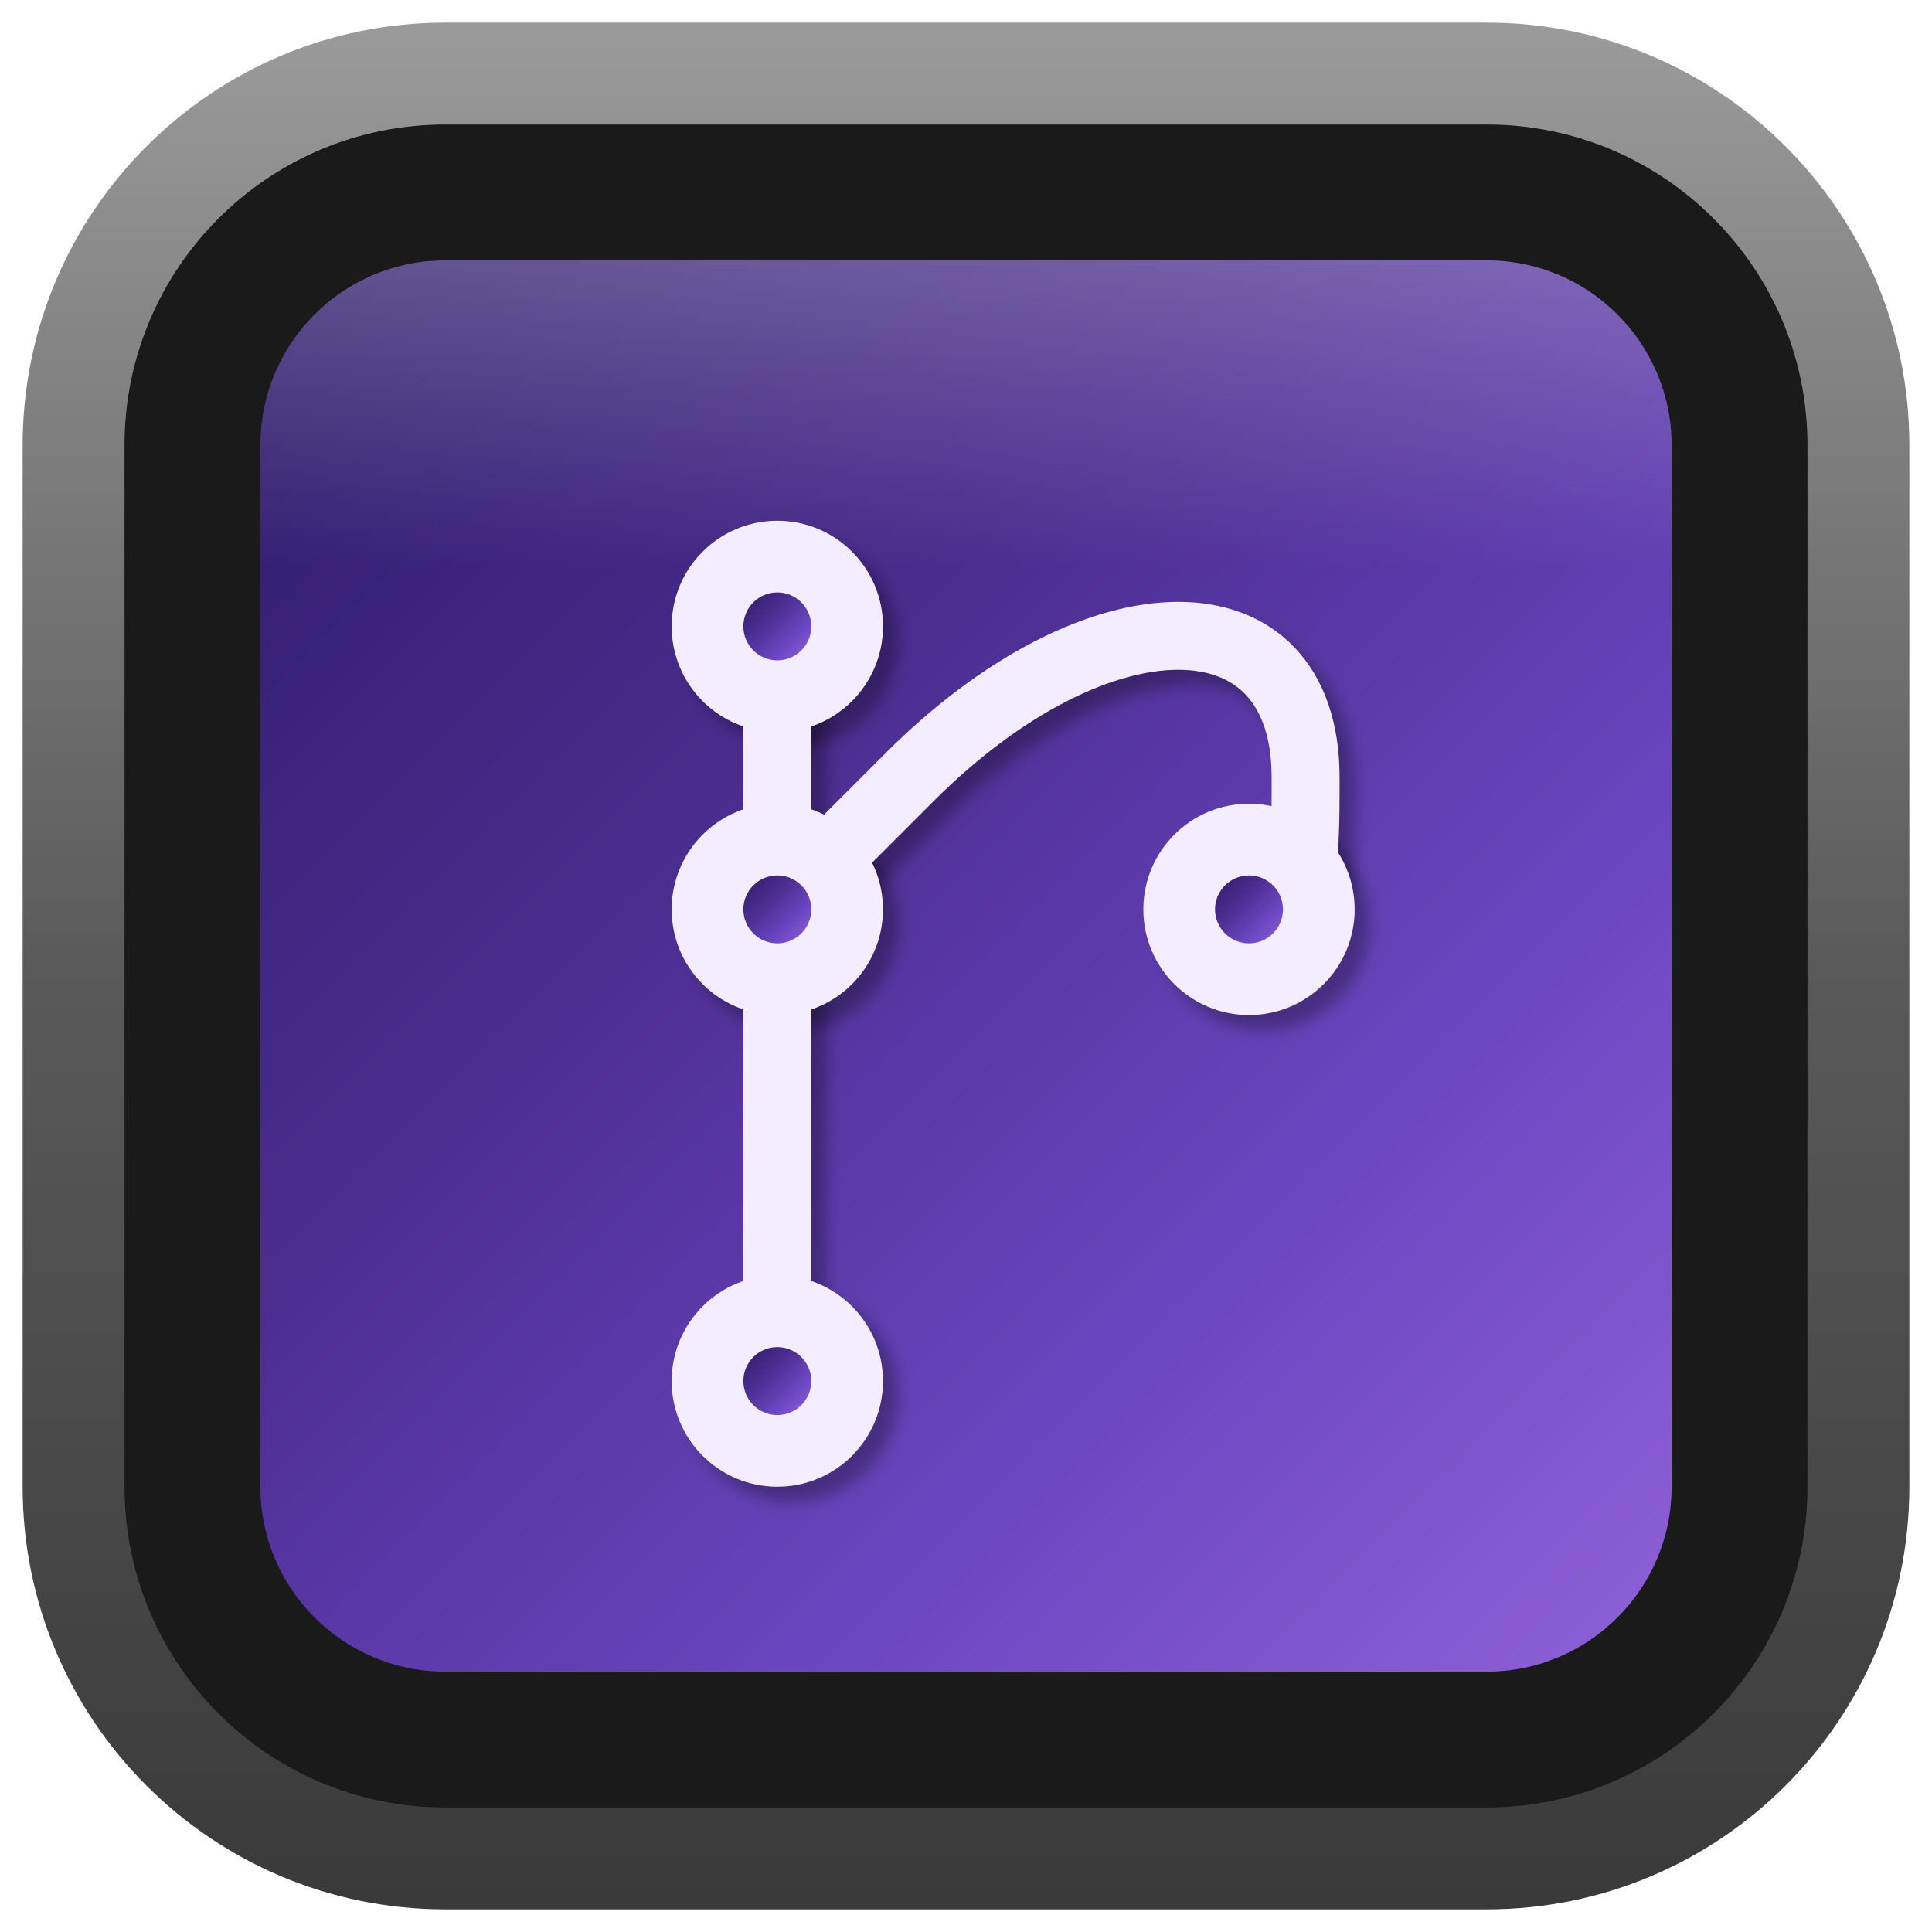
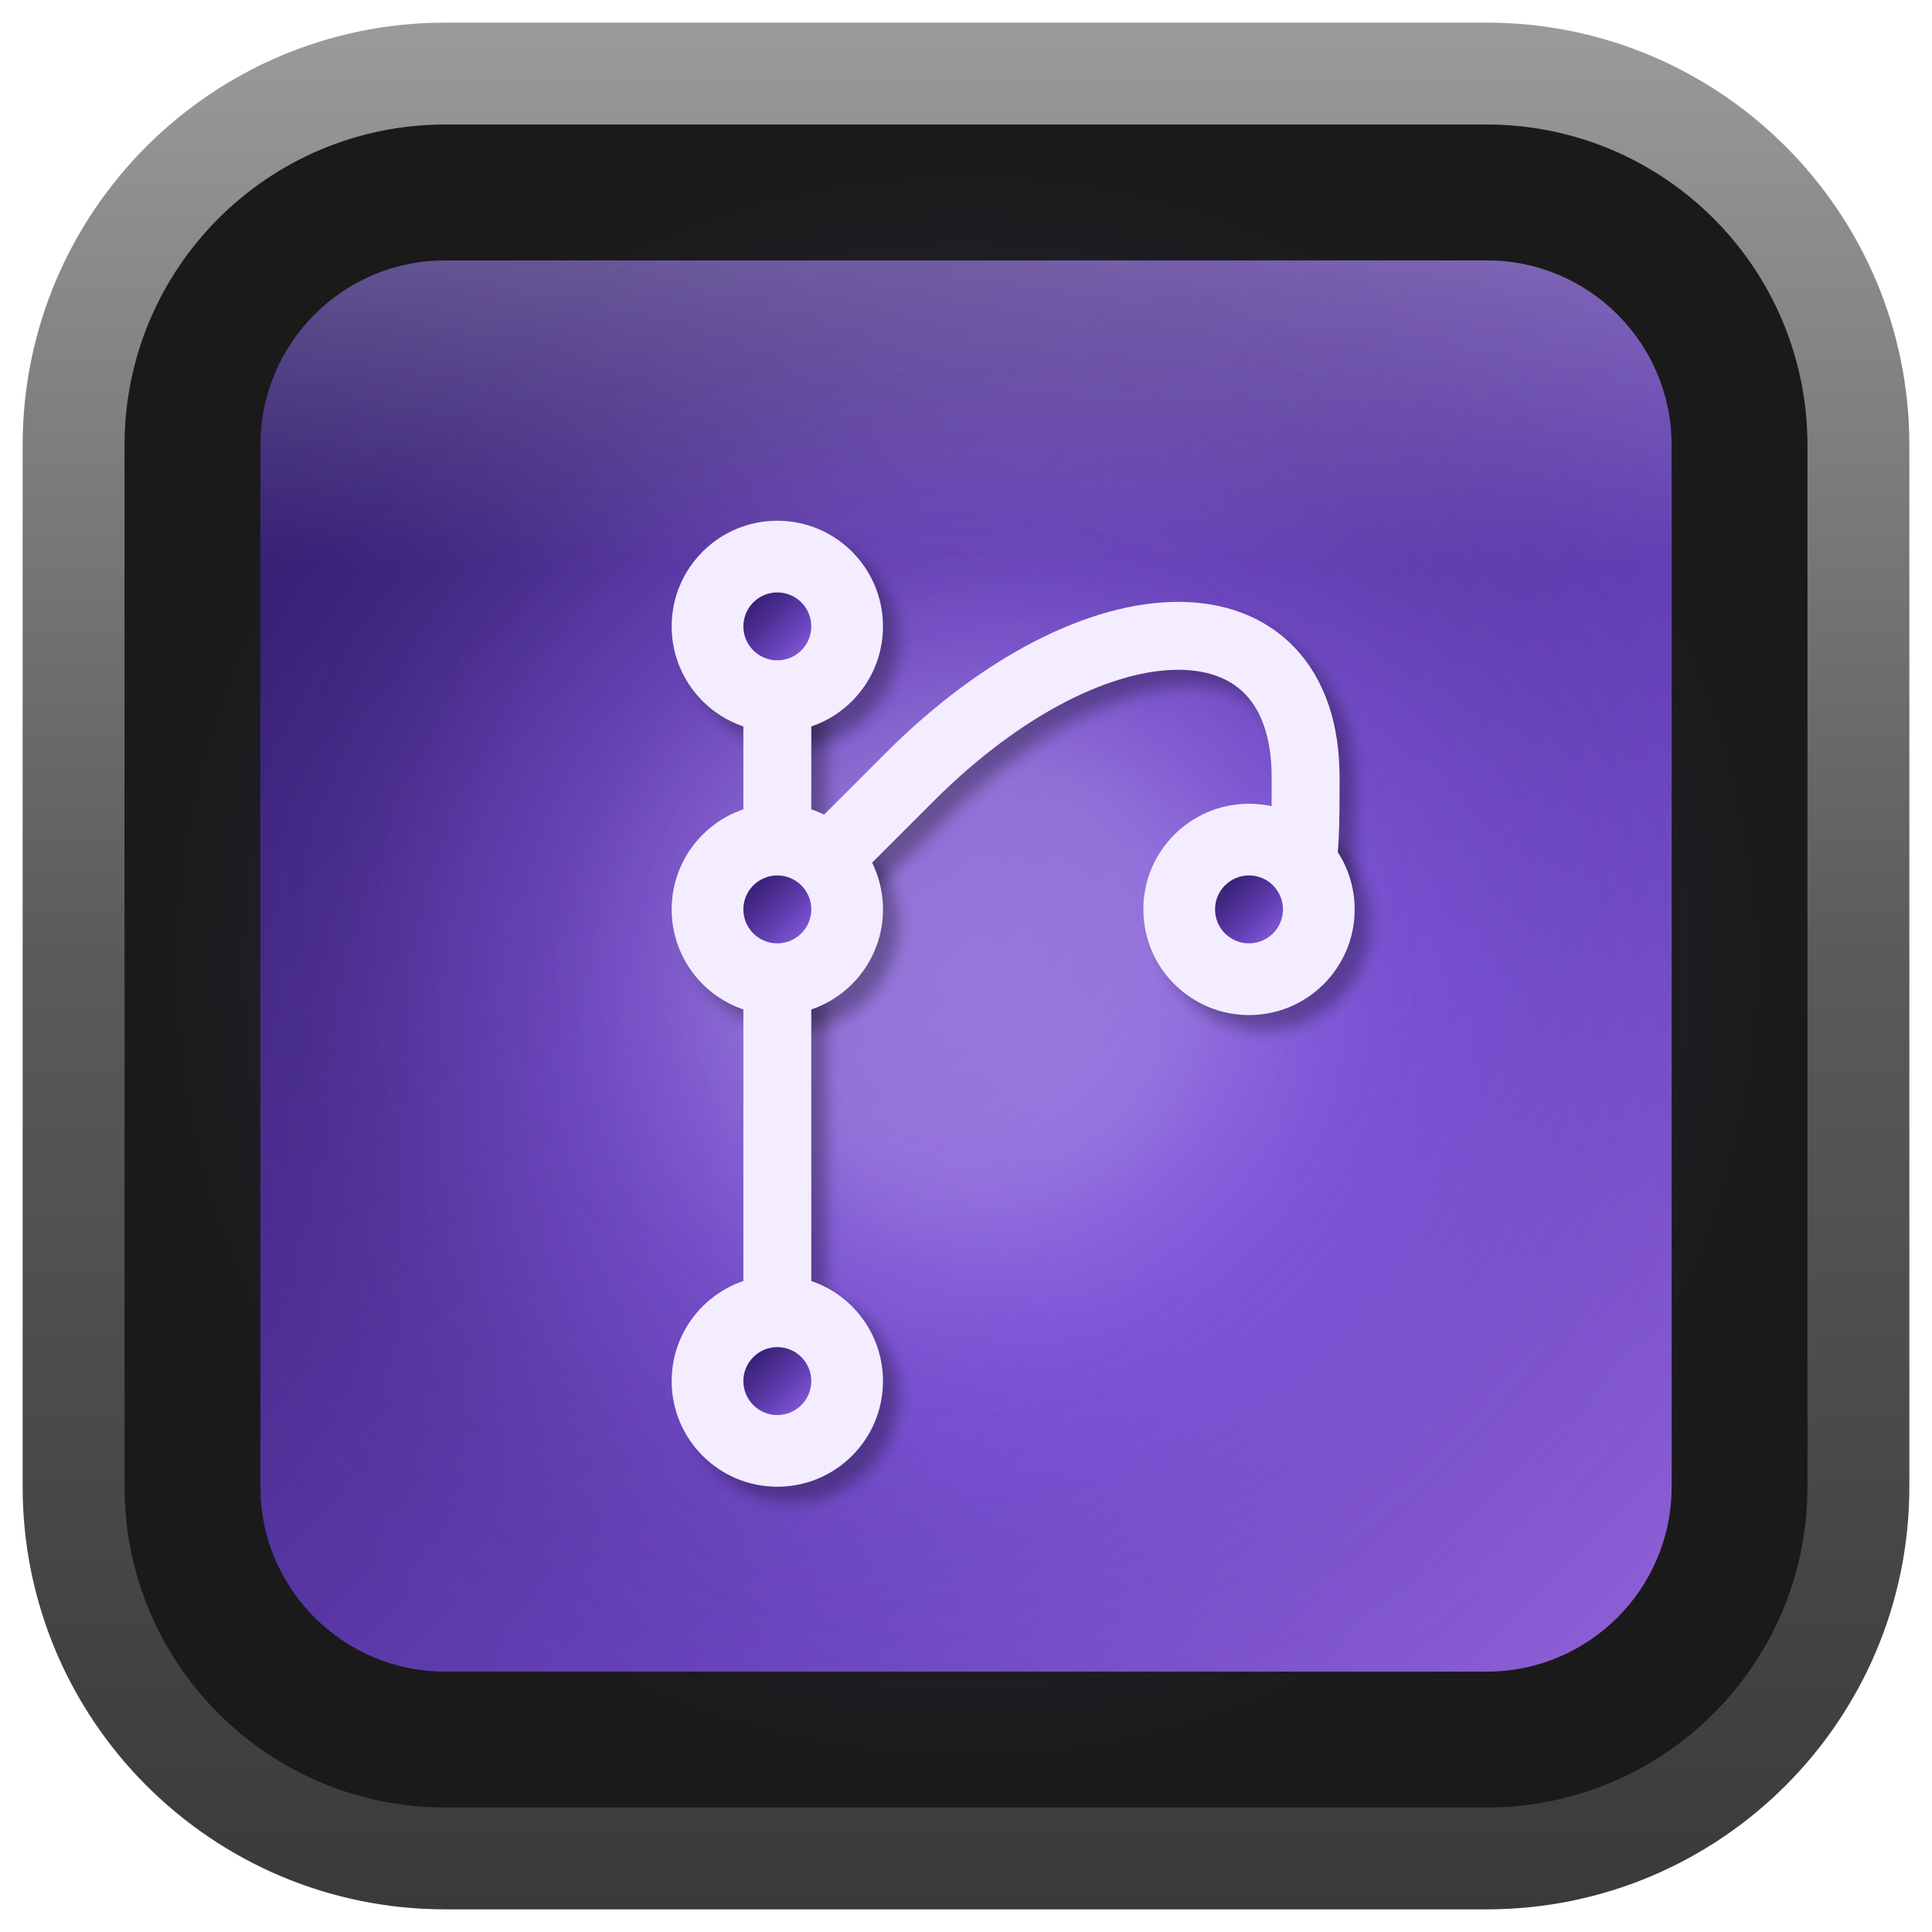
<svg xmlns="http://www.w3.org/2000/svg" width="512" height="512" viewBox="0 0 512 512">
  <defs>
    <linearGradient id="bgGradient" x1="0%" y1="0%" x2="100%" y2="100%">
      <stop offset="0%" style="stop-color:#2d1b69;stop-opacity:1" />
      <stop offset="35%" style="stop-color:#4a2c8e;stop-opacity:1" />
      <stop offset="70%" style="stop-color:#6b46c1;stop-opacity:1" />
      <stop offset="100%" style="stop-color:#9061d8;stop-opacity:1" />
    </linearGradient>
    <linearGradient id="outerBorderGradient" x1="0%" y1="0%" x2="0%" y2="100%">
      <stop offset="0%" style="stop-color:#9a9a9a;stop-opacity:1" />
      <stop offset="50%" style="stop-color:#5a5a5a;stop-opacity:1" />
      <stop offset="100%" style="stop-color:#3a3a3a;stop-opacity:1" />
    </linearGradient>
    <linearGradient id="highlight" x1="0%" y1="0%" x2="0%" y2="100%">
      <stop offset="0%" style="stop-color:#ffffff;stop-opacity:0.4" />
      <stop offset="100%" style="stop-color:#ffffff;stop-opacity:0" />
    </linearGradient>
+     <radialGradient id="glowGradient" cx="50%" cy="50%" r="70%">
+       <stop offset="0%" style="stop-color:#f3edff;stop-opacity:0.6">
+         <animate attributeName="stop-opacity" values="0.3;0.8;0.3" dur="3s" repeatCount="indefinite" />
+       </stop>
+       <stop offset="40%" style="stop-color:#b084ff;stop-opacity:0.4">
+         <animate attributeName="stop-opacity" values="0.2;0.6;0.2" dur="3s" repeatCount="indefinite" />
+       </stop>
+       <stop offset="100%" style="stop-color:#6b46c1;stop-opacity:0.1">
+         <animate attributeName="stop-opacity" values="0.05;0.3;0.05" dur="3s" repeatCount="indefinite" />
+       </stop>
+     </radialGradient>
    <clipPath id="clipInner">
      <rect x="69" y="69" width="374" height="374" rx="49" ry="49" />
    </clipPath>
+     <filter id="ultraSoftGlow" x="-150%" y="-150%" width="400%" height="400%">
+       <feGaussianBlur stdDeviation="25" result="ultraSoftBlur" />
+     </filter>
+     <filter id="softGlow" x="-100%" y="-100%" width="300%" height="300%">
+       <feGaussianBlur stdDeviation="18" result="softBlur" />
+     </filter>
+     <filter id="mediumGlow" x="-50%" y="-50%" width="200%" height="200%">
+       <feGaussianBlur stdDeviation="12" result="mediumBlur" />
+     </filter>
  </defs>
  <rect x="6" y="6" width="500" height="500" rx="112" ry="112" fill="url(#outerBorderGradient)" />
  <rect x="33" y="33" width="446" height="446" rx="85" ry="85" fill="#1a1a1a" />
  <rect x="69" y="69" width="374" height="374" rx="49" ry="49" fill="url(#bgGradient)" />
+   <g transform="translate(256, 256)">
+     <circle cx="0" cy="0" r="180" fill="url(#glowGradient)" opacity="0.4" filter="url(#ultraSoftGlow)">
+       <animateTransform attributeName="transform" type="scale" values="0.85;1.35;0.85" dur="5s" repeatCount="indefinite" />
+       <animate attributeName="opacity" values="0.2;0.6;0.2" dur="5s" repeatCount="indefinite" />
+     </circle>
+     <circle cx="0" cy="0" r="140" fill="#8b5cf6" opacity="0.25" filter="url(#softGlow)">
+       <animateTransform attributeName="transform" type="scale" values="0.9;1.25;0.9" dur="4s" repeatCount="indefinite" />
+       <animate attributeName="opacity" values="0.15;0.4;0.15" dur="4s" repeatCount="indefinite" />
+     </circle>
+     <circle cx="0" cy="0" r="100" fill="#b084ff" opacity="0.2" filter="url(#mediumGlow)">
+       <animate attributeName="opacity" values="0.1;0.35;0.1" dur="3.5s" repeatCount="indefinite" />
+       <animateTransform attributeName="transform" type="scale" values="0.85;1.15;0.85" dur="3.5s" repeatCount="indefinite" />
+     </circle>
+     <circle cx="0" cy="0" r="70" fill="#f3edff" opacity="0.15" filter="url(#mediumGlow)">
+       <animate attributeName="opacity" values="0.08;0.25;0.08" dur="2.5s" repeatCount="indefinite" />
+     </circle>
+   </g>
  <g transform="translate(256, 256)">
    <g opacity="0.3" transform="translate(4, 4)" filter="blur(2px)">
      <line x1="-50" y1="-90" x2="-50" y2="110" stroke="#000000" stroke-width="18" stroke-linecap="round" />
      <path d="M -50,-15 L -15,-50 C 35,-100 90,-100 90,-50 C 90,-25 90,-15 75,-15" fill="none" stroke="#000000" stroke-width="18" stroke-linecap="round" />
    </g>
    <g opacity="0.3" transform="translate(4, 4)" filter="blur(2px)">
      <circle cx="-50" cy="-90" r="28" fill="#000000" />
      <circle cx="-50" cy="-15" r="28" fill="#000000" />
      <circle cx="-50" cy="110" r="28" fill="#000000" />
      <circle cx="75" cy="-15" r="28" fill="#000000" />
    </g>
    <line x1="-50" y1="-90" x2="-50" y2="110" stroke="#f3edff" stroke-width="18" stroke-linecap="round" opacity="1" />
    <path d="M -50,-15 L -15,-50 C 35,-100 90,-100 90,-50 C 90,-25 90,-15 75,-15" fill="none" stroke="#f3edff" stroke-width="18" stroke-linecap="round" opacity="1" />
    <circle cx="-50" cy="-90" r="28" fill="#f3edff" opacity="1" />
    <circle cx="-50" cy="-15" r="28" fill="#f3edff" opacity="1" />
    <circle cx="-50" cy="110" r="28" fill="#f3edff" opacity="1" />
    <circle cx="75" cy="-15" r="28" fill="#f3edff" opacity="1" />
    <circle cx="-50" cy="-90" r="9" fill="url(#bgGradient)" />
    <circle cx="-50" cy="-15" r="9" fill="url(#bgGradient)" />
    <circle cx="-50" cy="110" r="9" fill="url(#bgGradient)" />
    <circle cx="75" cy="-15" r="9" fill="url(#bgGradient)" />
  </g>
  <path d="M 118 69 L 394 69 Q 443 69 443 118 L 443 150 L 69 150 L 69 118 Q 69 69 118 69 Z" fill="url(#highlight)" opacity="0.6" clip-path="url(#clipInner)" />
</svg>
